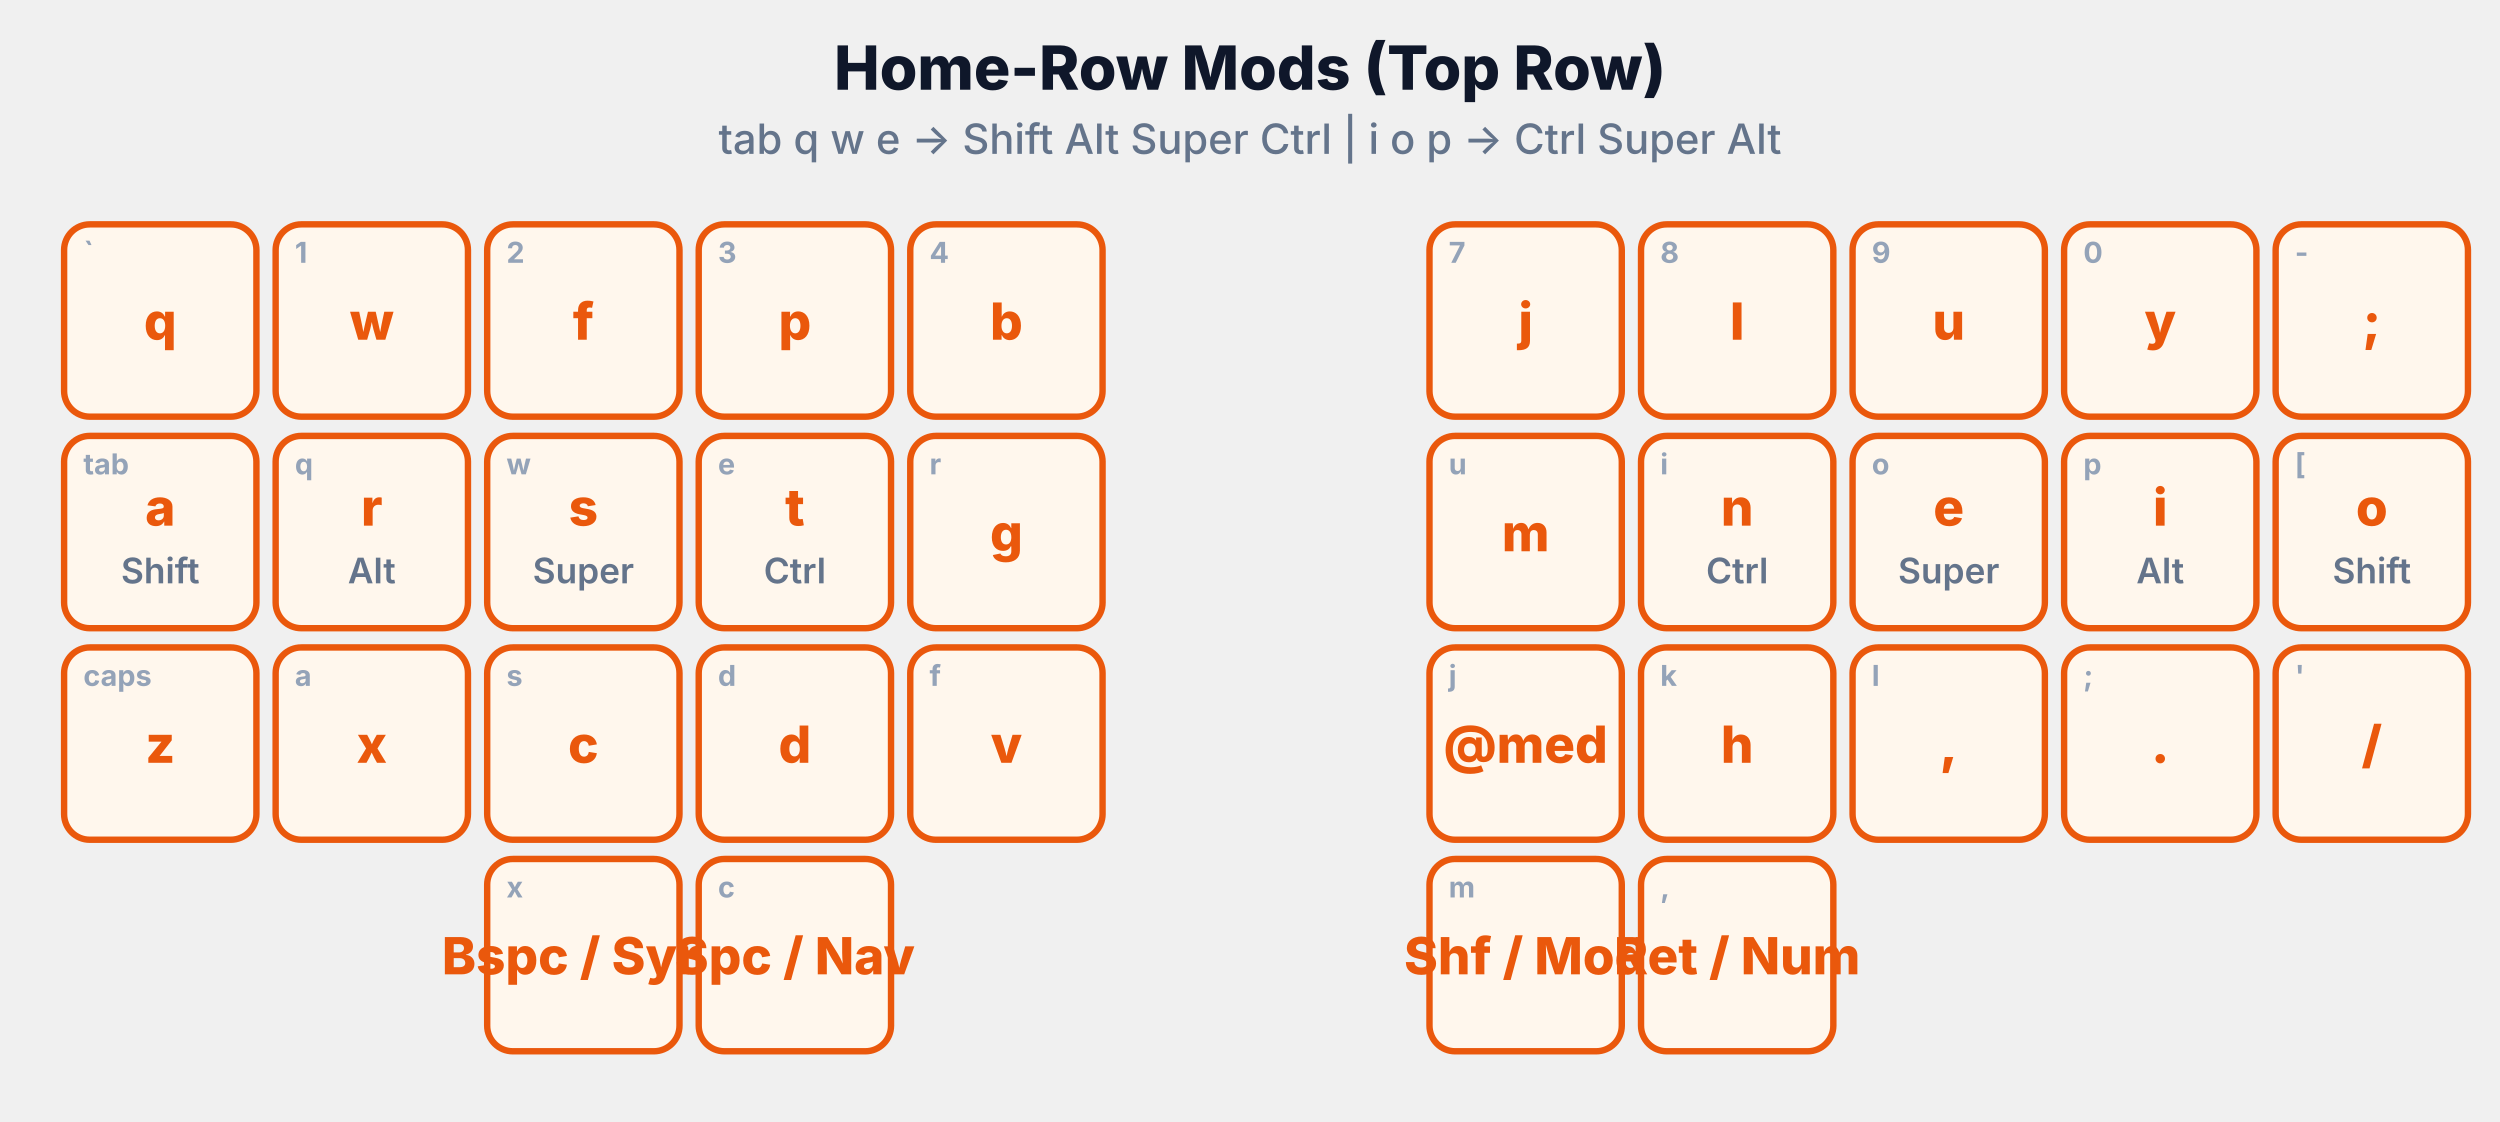
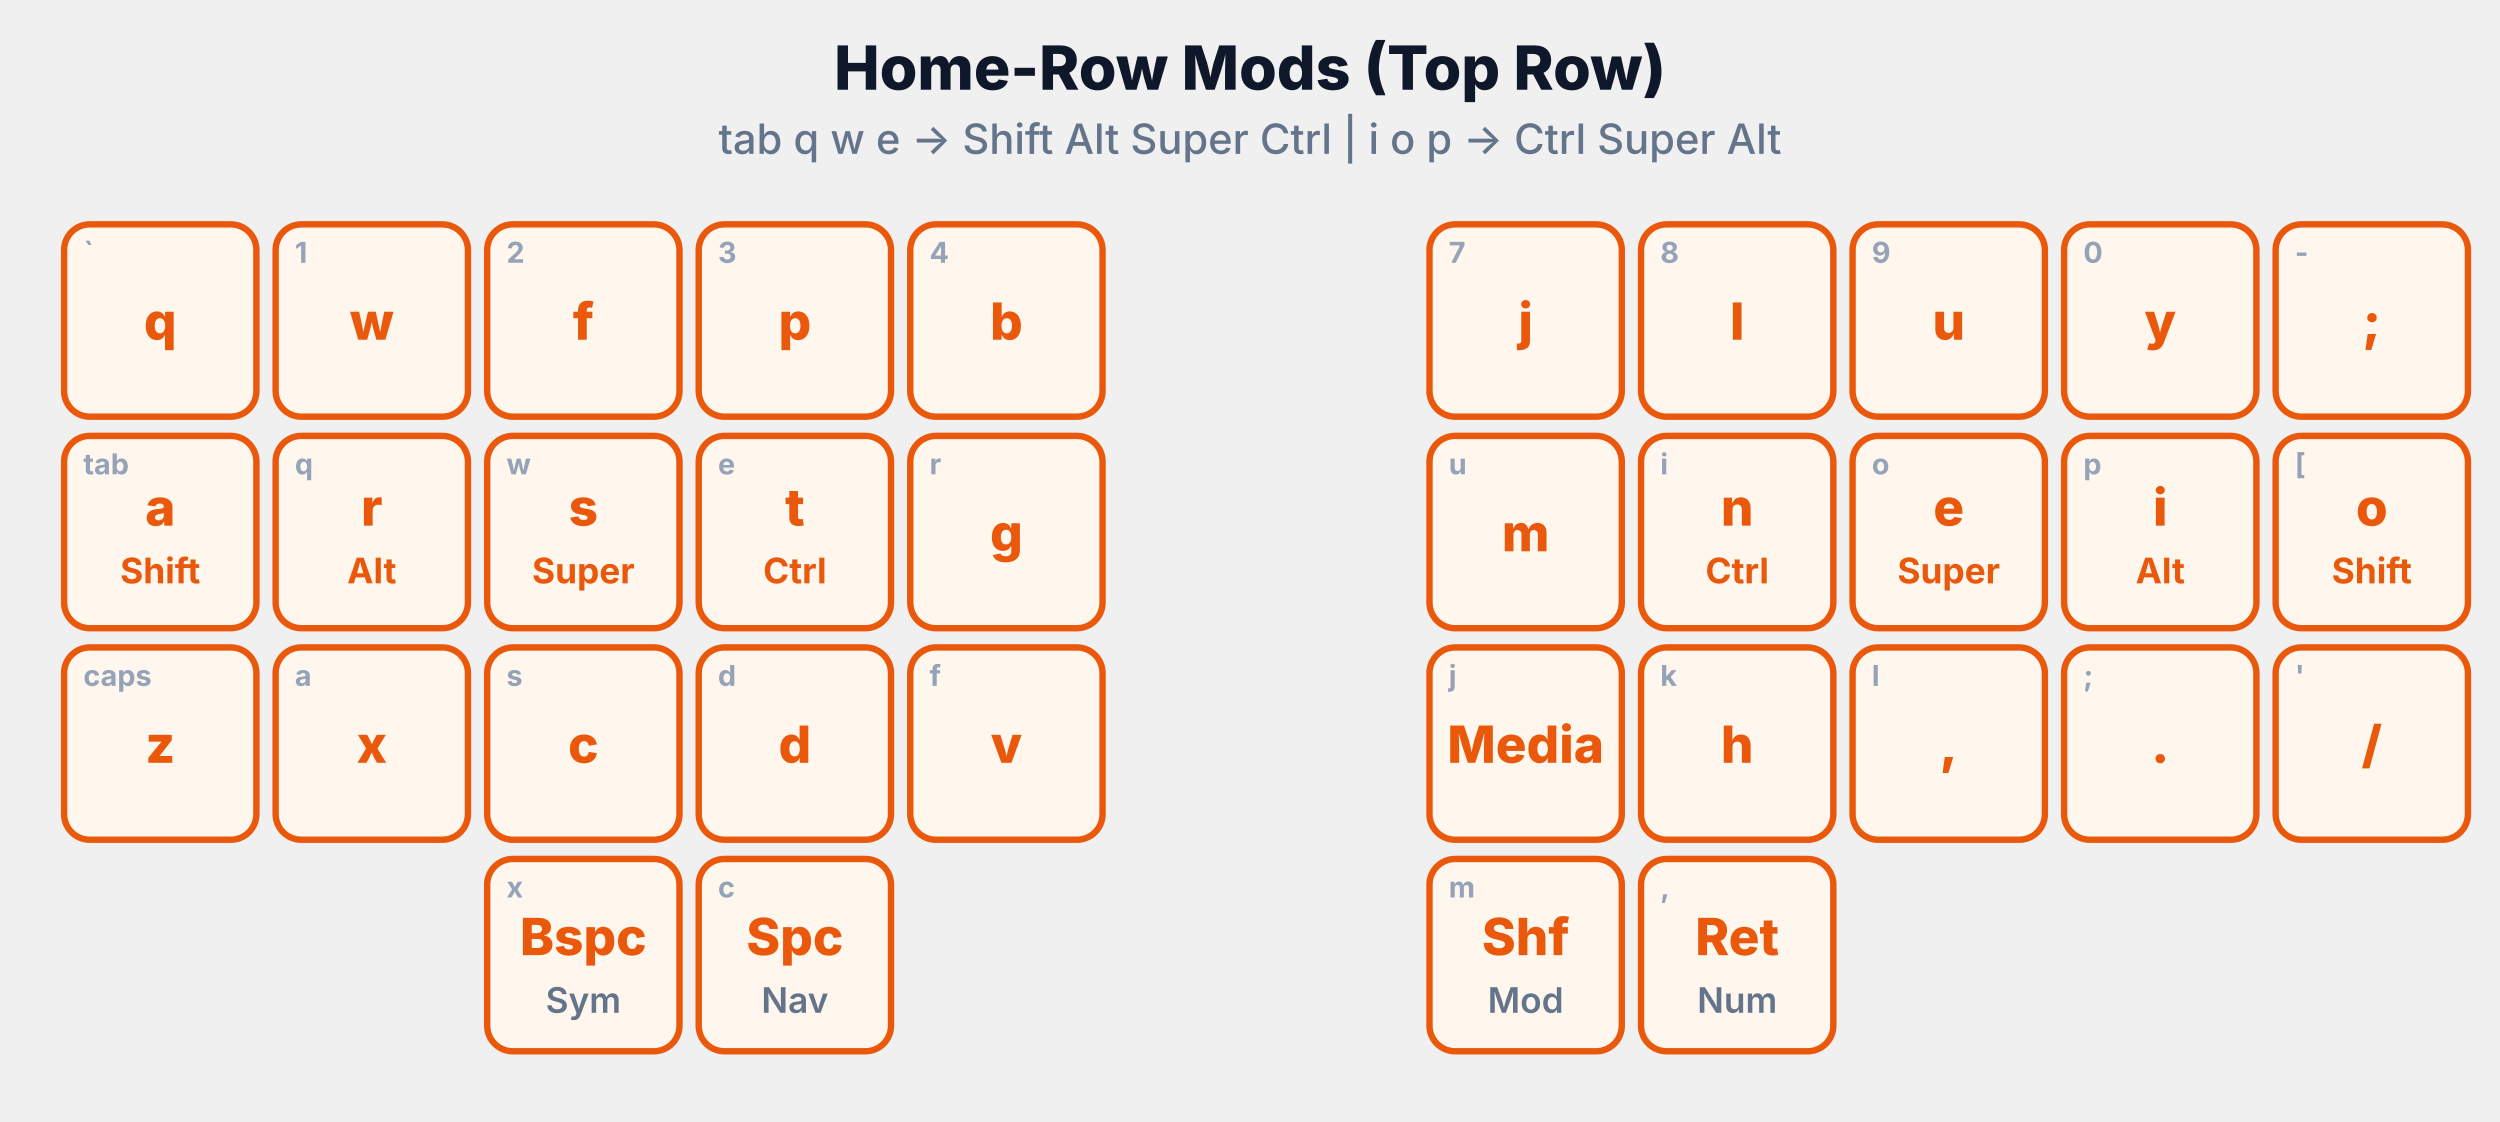
<svg xmlns="http://www.w3.org/2000/svg" viewBox="0 0 780 350">
  <style>
    :root { color-scheme: light dark; }
-     rect.key { fill: #ffffff; stroke: #cbd5e1; stroke-width: 1.5px; rx: 8px; ry: 8px; }
-     rect.gap { fill: #f1f5f9; stroke: #cbd5e1; stroke-dasharray: 4 4; rx: 8px; ry: 8px; }
-     rect.active { fill: #fff7ed; stroke: #ea580c; stroke-width: 2px; rx: 8px; ry: 8px; }
+     rect.key { fill: #ffffff; stroke: #cbd5e1; stroke-width: 1.5px; }
+     rect.gap { fill: #f1f5f9; stroke: #cbd5e1; stroke-dasharray: 4 4; }
+     rect.active { fill: #fff7ed; stroke: #ea580c; stroke-width: 2px; }
    text { font-family: system-ui, -apple-system, sans-serif; text-anchor: middle; }
    text.title { font-size: 19px; font-weight: 800; fill: #0f172a; }
    text.subtitle { font-size: 13px; font-weight: 500; fill: #64748b; }
    text.phys { font-size: 9px; font-weight: 700; fill: #94a3b8; text-anchor: start; }
    text.main { font-size: 16px; font-weight: 800; fill: #ea580c; }
    text.sub { font-size: 11px; font-weight: 600; fill: #64748b; }
-     text.dead { font-size: 11px; fill: #cbd5e1; }
+     text.hrm-sub { font-size: 11px; font-weight: 700; fill: #ea580c; }
+     text.dead { font-size: 11px; fill: #94a3b8; }
    @media (prefers-color-scheme: dark) {
      rect.key { fill: #1e293b; stroke: #334155; }
      rect.gap { fill: #0f172a; stroke: #334155; }
      rect.active { fill: #2e1065; stroke: #c084fc; }
      text.title { fill: #f8fafc; }
      text.subtitle { fill: #94a3b8; }
-       text.phys { fill: #64748b; }
+       text.phys { fill: #94a3b8; }
      text.main { fill: #c084fc; }
      text.sub { fill: #94a3b8; }
-       text.dead { fill: #475569; }
+       text.hrm-sub { fill: #fb923c; }
+       text.dead { fill: #64748b; }
    }
  </style>
  <text x="390" y="28" class="title">Home-Row Mods (Top Row)</text>
  <text x="390" y="48" class="subtitle">tab q w e → Shift Alt Super Ctrl  |  i o p → Ctrl Super Alt</text>
  <g transform="translate(20,70)">
-     <rect width="60" height="60" class="active" />
+     <rect width="60" height="60" rx="8" class="active" />
    <text x="6" y="12" class="phys">`</text>
    <text x="30" y="36" class="main">q</text>
  </g>
  <g transform="translate(86,70)">
-     <rect width="60" height="60" class="active" />
+     <rect width="60" height="60" rx="8" class="active" />
    <text x="6" y="12" class="phys">1</text>
    <text x="30" y="36" class="main">w</text>
  </g>
  <g transform="translate(152,70)">
-     <rect width="60" height="60" class="active" />
+     <rect width="60" height="60" rx="8" class="active" />
    <text x="6" y="12" class="phys">2</text>
    <text x="30" y="36" class="main">f</text>
  </g>
  <g transform="translate(218,70)">
-     <rect width="60" height="60" class="active" />
+     <rect width="60" height="60" rx="8" class="active" />
    <text x="6" y="12" class="phys">3</text>
    <text x="30" y="36" class="main">p</text>
  </g>
  <g transform="translate(284,70)">
-     <rect width="60" height="60" class="active" />
+     <rect width="60" height="60" rx="8" class="active" />
    <text x="6" y="12" class="phys">4</text>
    <text x="30" y="36" class="main">b</text>
  </g>
  <g transform="translate(446,70)">
-     <rect width="60" height="60" class="active" />
+     <rect width="60" height="60" rx="8" class="active" />
    <text x="6" y="12" class="phys">7</text>
    <text x="30" y="36" class="main">j</text>
  </g>
  <g transform="translate(512,70)">
-     <rect width="60" height="60" class="active" />
+     <rect width="60" height="60" rx="8" class="active" />
    <text x="6" y="12" class="phys">8</text>
    <text x="30" y="36" class="main">l</text>
  </g>
  <g transform="translate(578,70)">
-     <rect width="60" height="60" class="active" />
+     <rect width="60" height="60" rx="8" class="active" />
    <text x="6" y="12" class="phys">9</text>
    <text x="30" y="36" class="main">u</text>
  </g>
  <g transform="translate(644,70)">
-     <rect width="60" height="60" class="active" />
+     <rect width="60" height="60" rx="8" class="active" />
    <text x="6" y="12" class="phys">0</text>
    <text x="30" y="36" class="main">y</text>
  </g>
  <g transform="translate(710,70)">
-     <rect width="60" height="60" class="active" />
+     <rect width="60" height="60" rx="8" class="active" />
    <text x="6" y="12" class="phys">-</text>
    <text x="30" y="36" class="main">;</text>
  </g>
  <g transform="translate(20,136)">
-     <rect width="60" height="60" class="active" />
+     <rect width="60" height="60" rx="8" class="active" />
    <text x="6" y="12" class="phys">tab</text>
    <text x="30" y="28" class="main">a</text>
-     <text x="30" y="46" class="sub" font-weight="700" fill="#ea580c">Shift</text>
+     <text x="30" y="46" class="hrm-sub">Shift</text>
  </g>
  <g transform="translate(86,136)">
-     <rect width="60" height="60" class="active" />
+     <rect width="60" height="60" rx="8" class="active" />
    <text x="6" y="12" class="phys">q</text>
    <text x="30" y="28" class="main">r</text>
-     <text x="30" y="46" class="sub" font-weight="700" fill="#ea580c">Alt</text>
+     <text x="30" y="46" class="hrm-sub">Alt</text>
  </g>
  <g transform="translate(152,136)">
-     <rect width="60" height="60" class="active" />
+     <rect width="60" height="60" rx="8" class="active" />
    <text x="6" y="12" class="phys">w</text>
    <text x="30" y="28" class="main">s</text>
-     <text x="30" y="46" class="sub" font-weight="700" fill="#ea580c">Super</text>
+     <text x="30" y="46" class="hrm-sub">Super</text>
  </g>
  <g transform="translate(218,136)">
-     <rect width="60" height="60" class="active" />
+     <rect width="60" height="60" rx="8" class="active" />
    <text x="6" y="12" class="phys">e</text>
    <text x="30" y="28" class="main">t</text>
-     <text x="30" y="46" class="sub" font-weight="700" fill="#ea580c">Ctrl</text>
+     <text x="30" y="46" class="hrm-sub">Ctrl</text>
  </g>
  <g transform="translate(284,136)">
-     <rect width="60" height="60" class="active" />
+     <rect width="60" height="60" rx="8" class="active" />
    <text x="6" y="12" class="phys">r</text>
    <text x="30" y="36" class="main">g</text>
  </g>
  <g transform="translate(446,136)">
-     <rect width="60" height="60" class="active" />
+     <rect width="60" height="60" rx="8" class="active" />
    <text x="6" y="12" class="phys">u</text>
    <text x="30" y="36" class="main">m</text>
  </g>
  <g transform="translate(512,136)">
-     <rect width="60" height="60" class="active" />
+     <rect width="60" height="60" rx="8" class="active" />
    <text x="6" y="12" class="phys">i</text>
    <text x="30" y="28" class="main">n</text>
-     <text x="30" y="46" class="sub" font-weight="700" fill="#ea580c">Ctrl</text>
+     <text x="30" y="46" class="hrm-sub">Ctrl</text>
  </g>
  <g transform="translate(578,136)">
-     <rect width="60" height="60" class="active" />
+     <rect width="60" height="60" rx="8" class="active" />
    <text x="6" y="12" class="phys">o</text>
    <text x="30" y="28" class="main">e</text>
-     <text x="30" y="46" class="sub" font-weight="700" fill="#ea580c">Super</text>
+     <text x="30" y="46" class="hrm-sub">Super</text>
  </g>
  <g transform="translate(644,136)">
-     <rect width="60" height="60" class="active" />
+     <rect width="60" height="60" rx="8" class="active" />
    <text x="6" y="12" class="phys">p</text>
    <text x="30" y="28" class="main">i</text>
-     <text x="30" y="46" class="sub" font-weight="700" fill="#ea580c">Alt</text>
+     <text x="30" y="46" class="hrm-sub">Alt</text>
  </g>
  <g transform="translate(710,136)">
-     <rect width="60" height="60" class="active" />
+     <rect width="60" height="60" rx="8" class="active" />
    <text x="6" y="12" class="phys">[</text>
    <text x="30" y="28" class="main">o</text>
-     <text x="30" y="46" class="sub" font-weight="700" fill="#ea580c">Shift</text>
+     <text x="30" y="46" class="hrm-sub">Shift</text>
  </g>
  <g transform="translate(20,202)">
-     <rect width="60" height="60" class="active" />
+     <rect width="60" height="60" rx="8" class="active" />
    <text x="6" y="12" class="phys">caps</text>
    <text x="30" y="36" class="main">z</text>
  </g>
  <g transform="translate(86,202)">
-     <rect width="60" height="60" class="active" />
+     <rect width="60" height="60" rx="8" class="active" />
    <text x="6" y="12" class="phys">a</text>
    <text x="30" y="36" class="main">x</text>
  </g>
  <g transform="translate(152,202)">
-     <rect width="60" height="60" class="active" />
+     <rect width="60" height="60" rx="8" class="active" />
    <text x="6" y="12" class="phys">s</text>
    <text x="30" y="36" class="main">c</text>
  </g>
  <g transform="translate(218,202)">
-     <rect width="60" height="60" class="active" />
+     <rect width="60" height="60" rx="8" class="active" />
    <text x="6" y="12" class="phys">d</text>
    <text x="30" y="36" class="main">d</text>
  </g>
  <g transform="translate(284,202)">
-     <rect width="60" height="60" class="active" />
+     <rect width="60" height="60" rx="8" class="active" />
    <text x="6" y="12" class="phys">f</text>
    <text x="30" y="36" class="main">v</text>
  </g>
  <g transform="translate(446,202)">
-     <rect width="60" height="60" class="active" />
+     <rect width="60" height="60" rx="8" class="active" />
    <text x="6" y="12" class="phys">j</text>
-     <text x="30" y="36" class="main">@med</text>
+     <text x="30" y="36" class="main" font-size="11px">Media</text>
  </g>
  <g transform="translate(512,202)">
-     <rect width="60" height="60" class="active" />
+     <rect width="60" height="60" rx="8" class="active" />
    <text x="6" y="12" class="phys">k</text>
    <text x="30" y="36" class="main">h</text>
  </g>
  <g transform="translate(578,202)">
-     <rect width="60" height="60" class="active" />
+     <rect width="60" height="60" rx="8" class="active" />
    <text x="6" y="12" class="phys">l</text>
    <text x="30" y="36" class="main">,</text>
  </g>
  <g transform="translate(644,202)">
-     <rect width="60" height="60" class="active" />
+     <rect width="60" height="60" rx="8" class="active" />
    <text x="6" y="12" class="phys">;</text>
    <text x="30" y="36" class="main">.</text>
  </g>
  <g transform="translate(710,202)">
-     <rect width="60" height="60" class="active" />
+     <rect width="60" height="60" rx="8" class="active" />
    <text x="6" y="12" class="phys">'</text>
    <text x="30" y="36" class="main">/</text>
  </g>
  <g transform="translate(152,268)">
-     <rect width="60" height="60" class="active" />
+     <rect width="60" height="60" rx="8" class="active" />
    <text x="6" y="12" class="phys">x</text>
-     <text x="30" y="36" class="main" font-size="11px">Bspc / Sym</text>
+     <text x="30" y="30" class="main">Bspc</text>
+     <text x="30" y="48" class="sub">Sym</text>
  </g>
  <g transform="translate(218,268)">
-     <rect width="60" height="60" class="active" />
+     <rect width="60" height="60" rx="8" class="active" />
    <text x="6" y="12" class="phys">c</text>
-     <text x="30" y="36" class="main" font-size="11px">Spc / Nav</text>
+     <text x="30" y="30" class="main">Spc</text>
+     <text x="30" y="48" class="sub">Nav</text>
  </g>
  <g transform="translate(446,268)">
-     <rect width="60" height="60" class="active" />
+     <rect width="60" height="60" rx="8" class="active" />
    <text x="6" y="12" class="phys">m</text>
-     <text x="30" y="36" class="main" font-size="11px">Shf / Mod</text>
+     <text x="30" y="30" class="main">Shf</text>
+     <text x="30" y="48" class="sub">Mod</text>
  </g>
  <g transform="translate(512,268)">
-     <rect width="60" height="60" class="active" />
+     <rect width="60" height="60" rx="8" class="active" />
    <text x="6" y="12" class="phys">,</text>
-     <text x="30" y="36" class="main" font-size="11px">Ret / Num</text>
+     <text x="30" y="30" class="main">Ret</text>
+     <text x="30" y="48" class="sub">Num</text>
  </g>
</svg>
